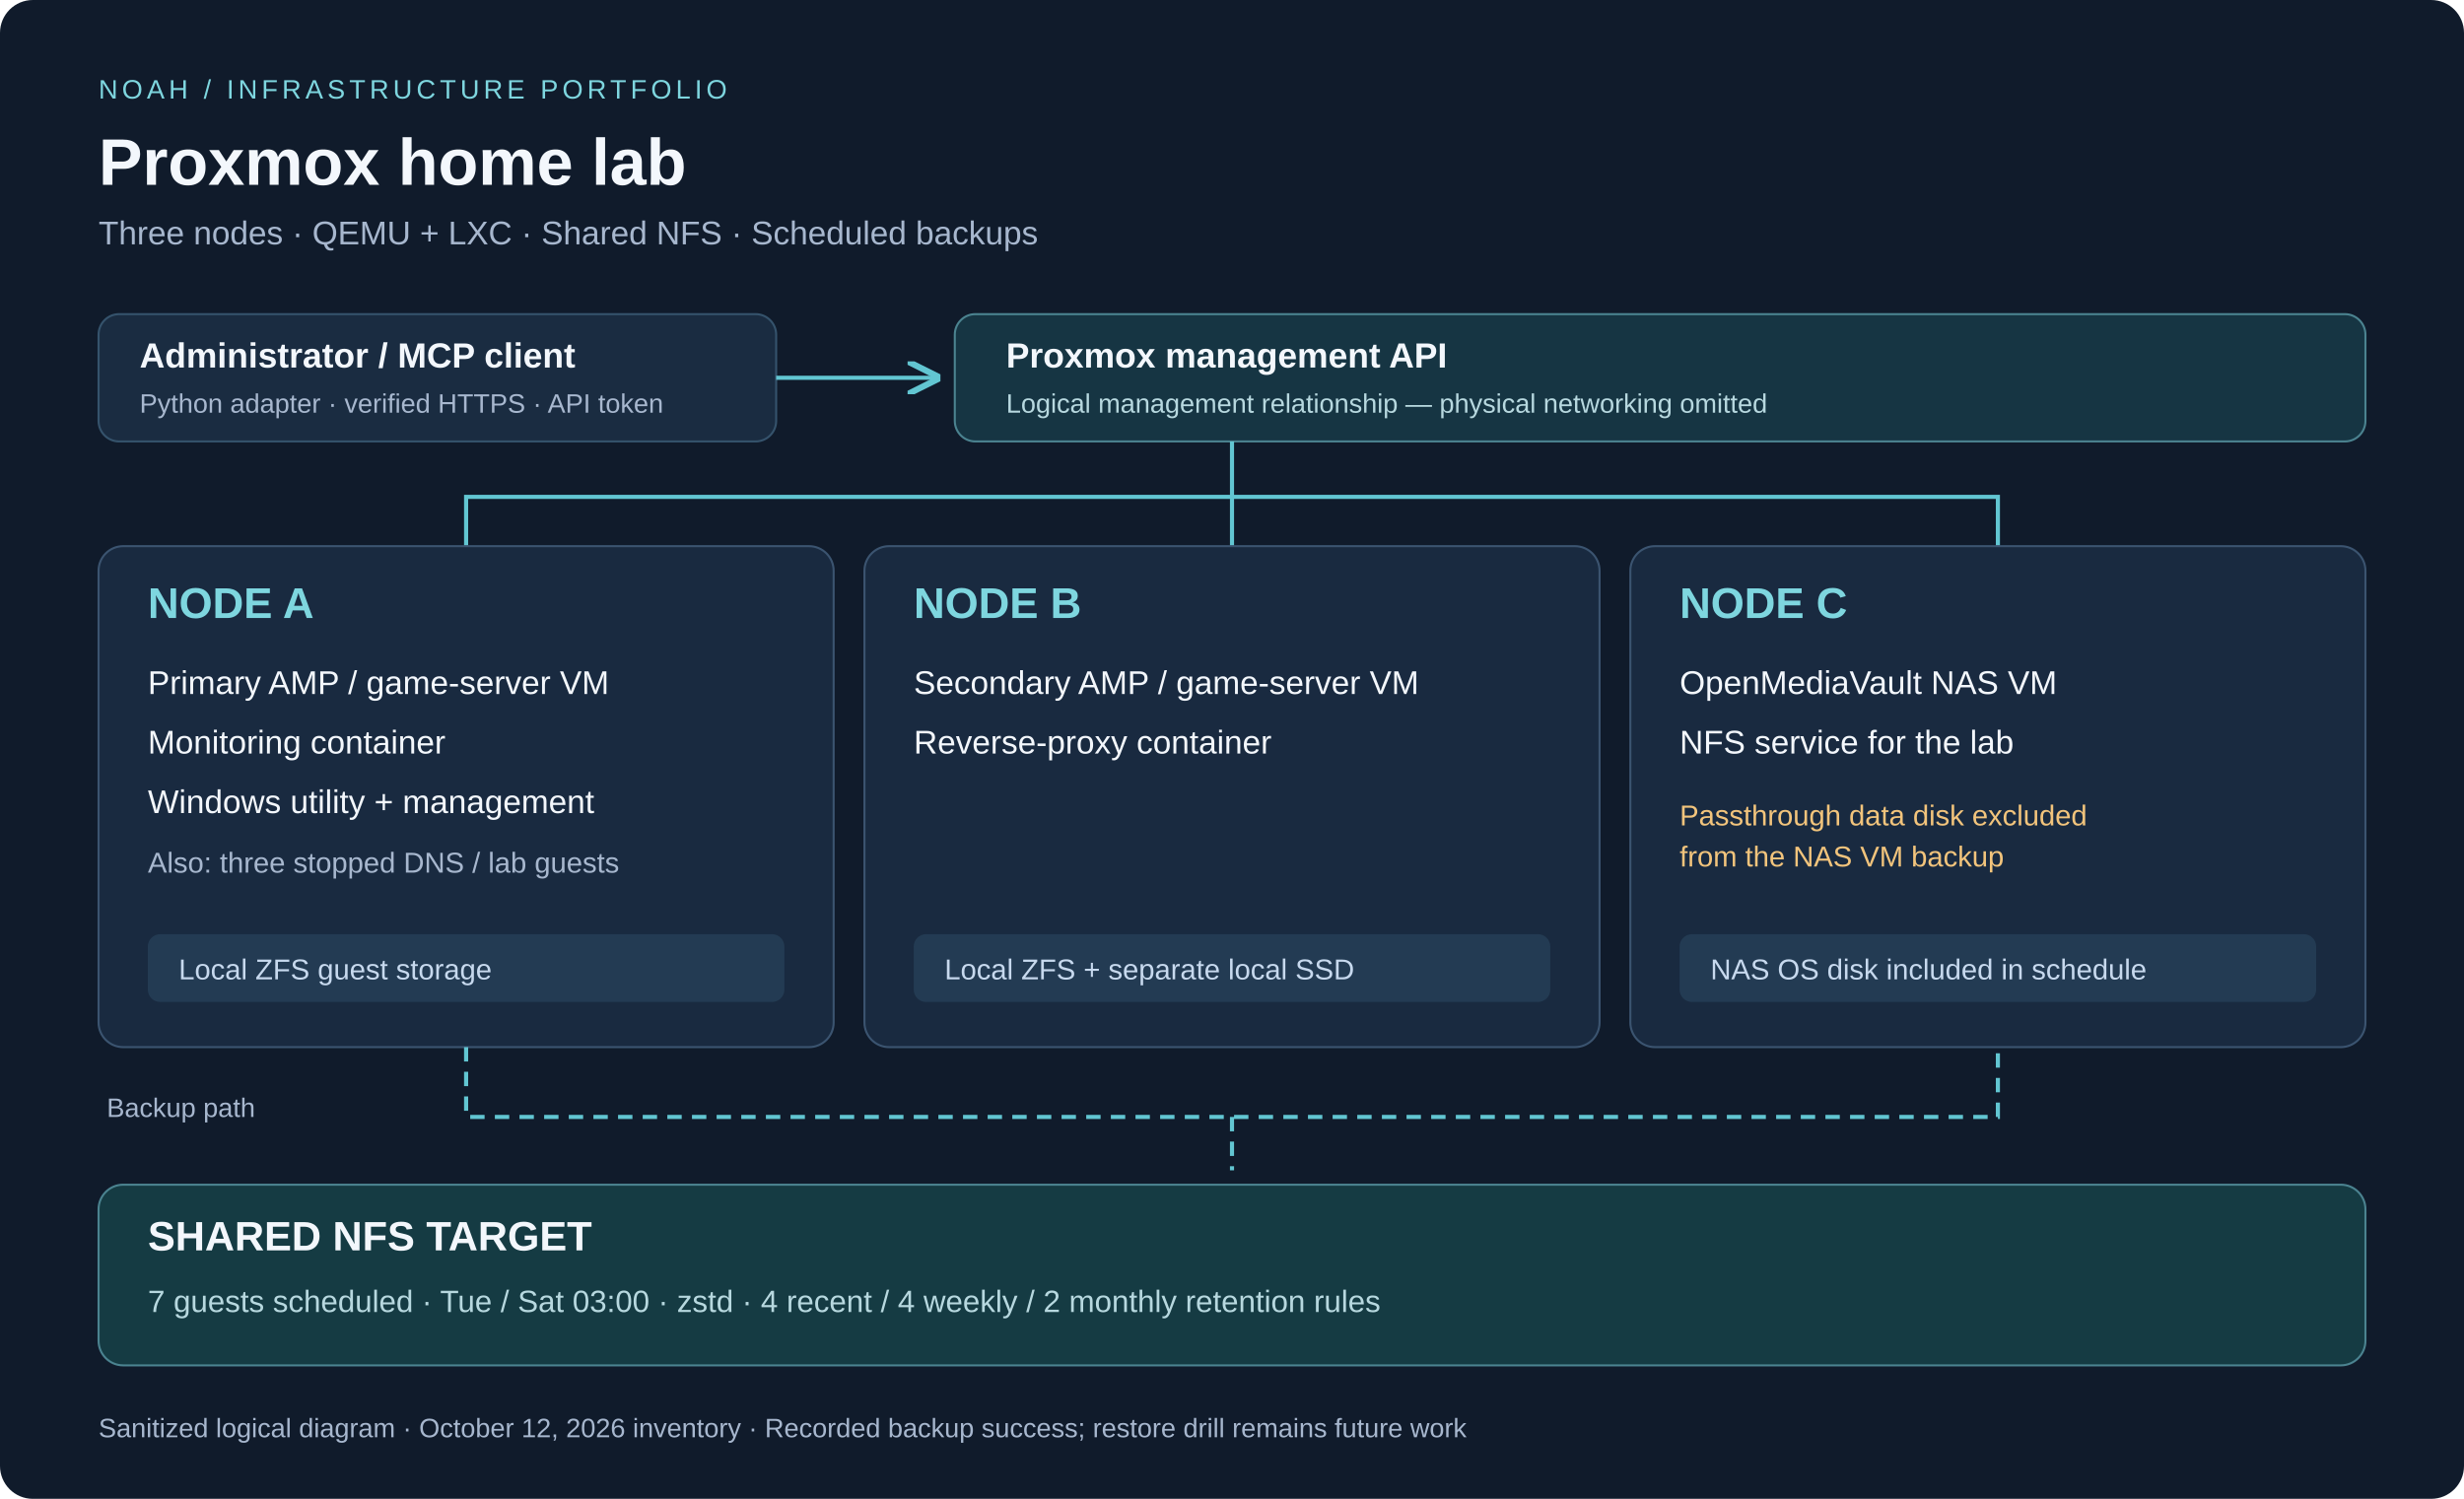
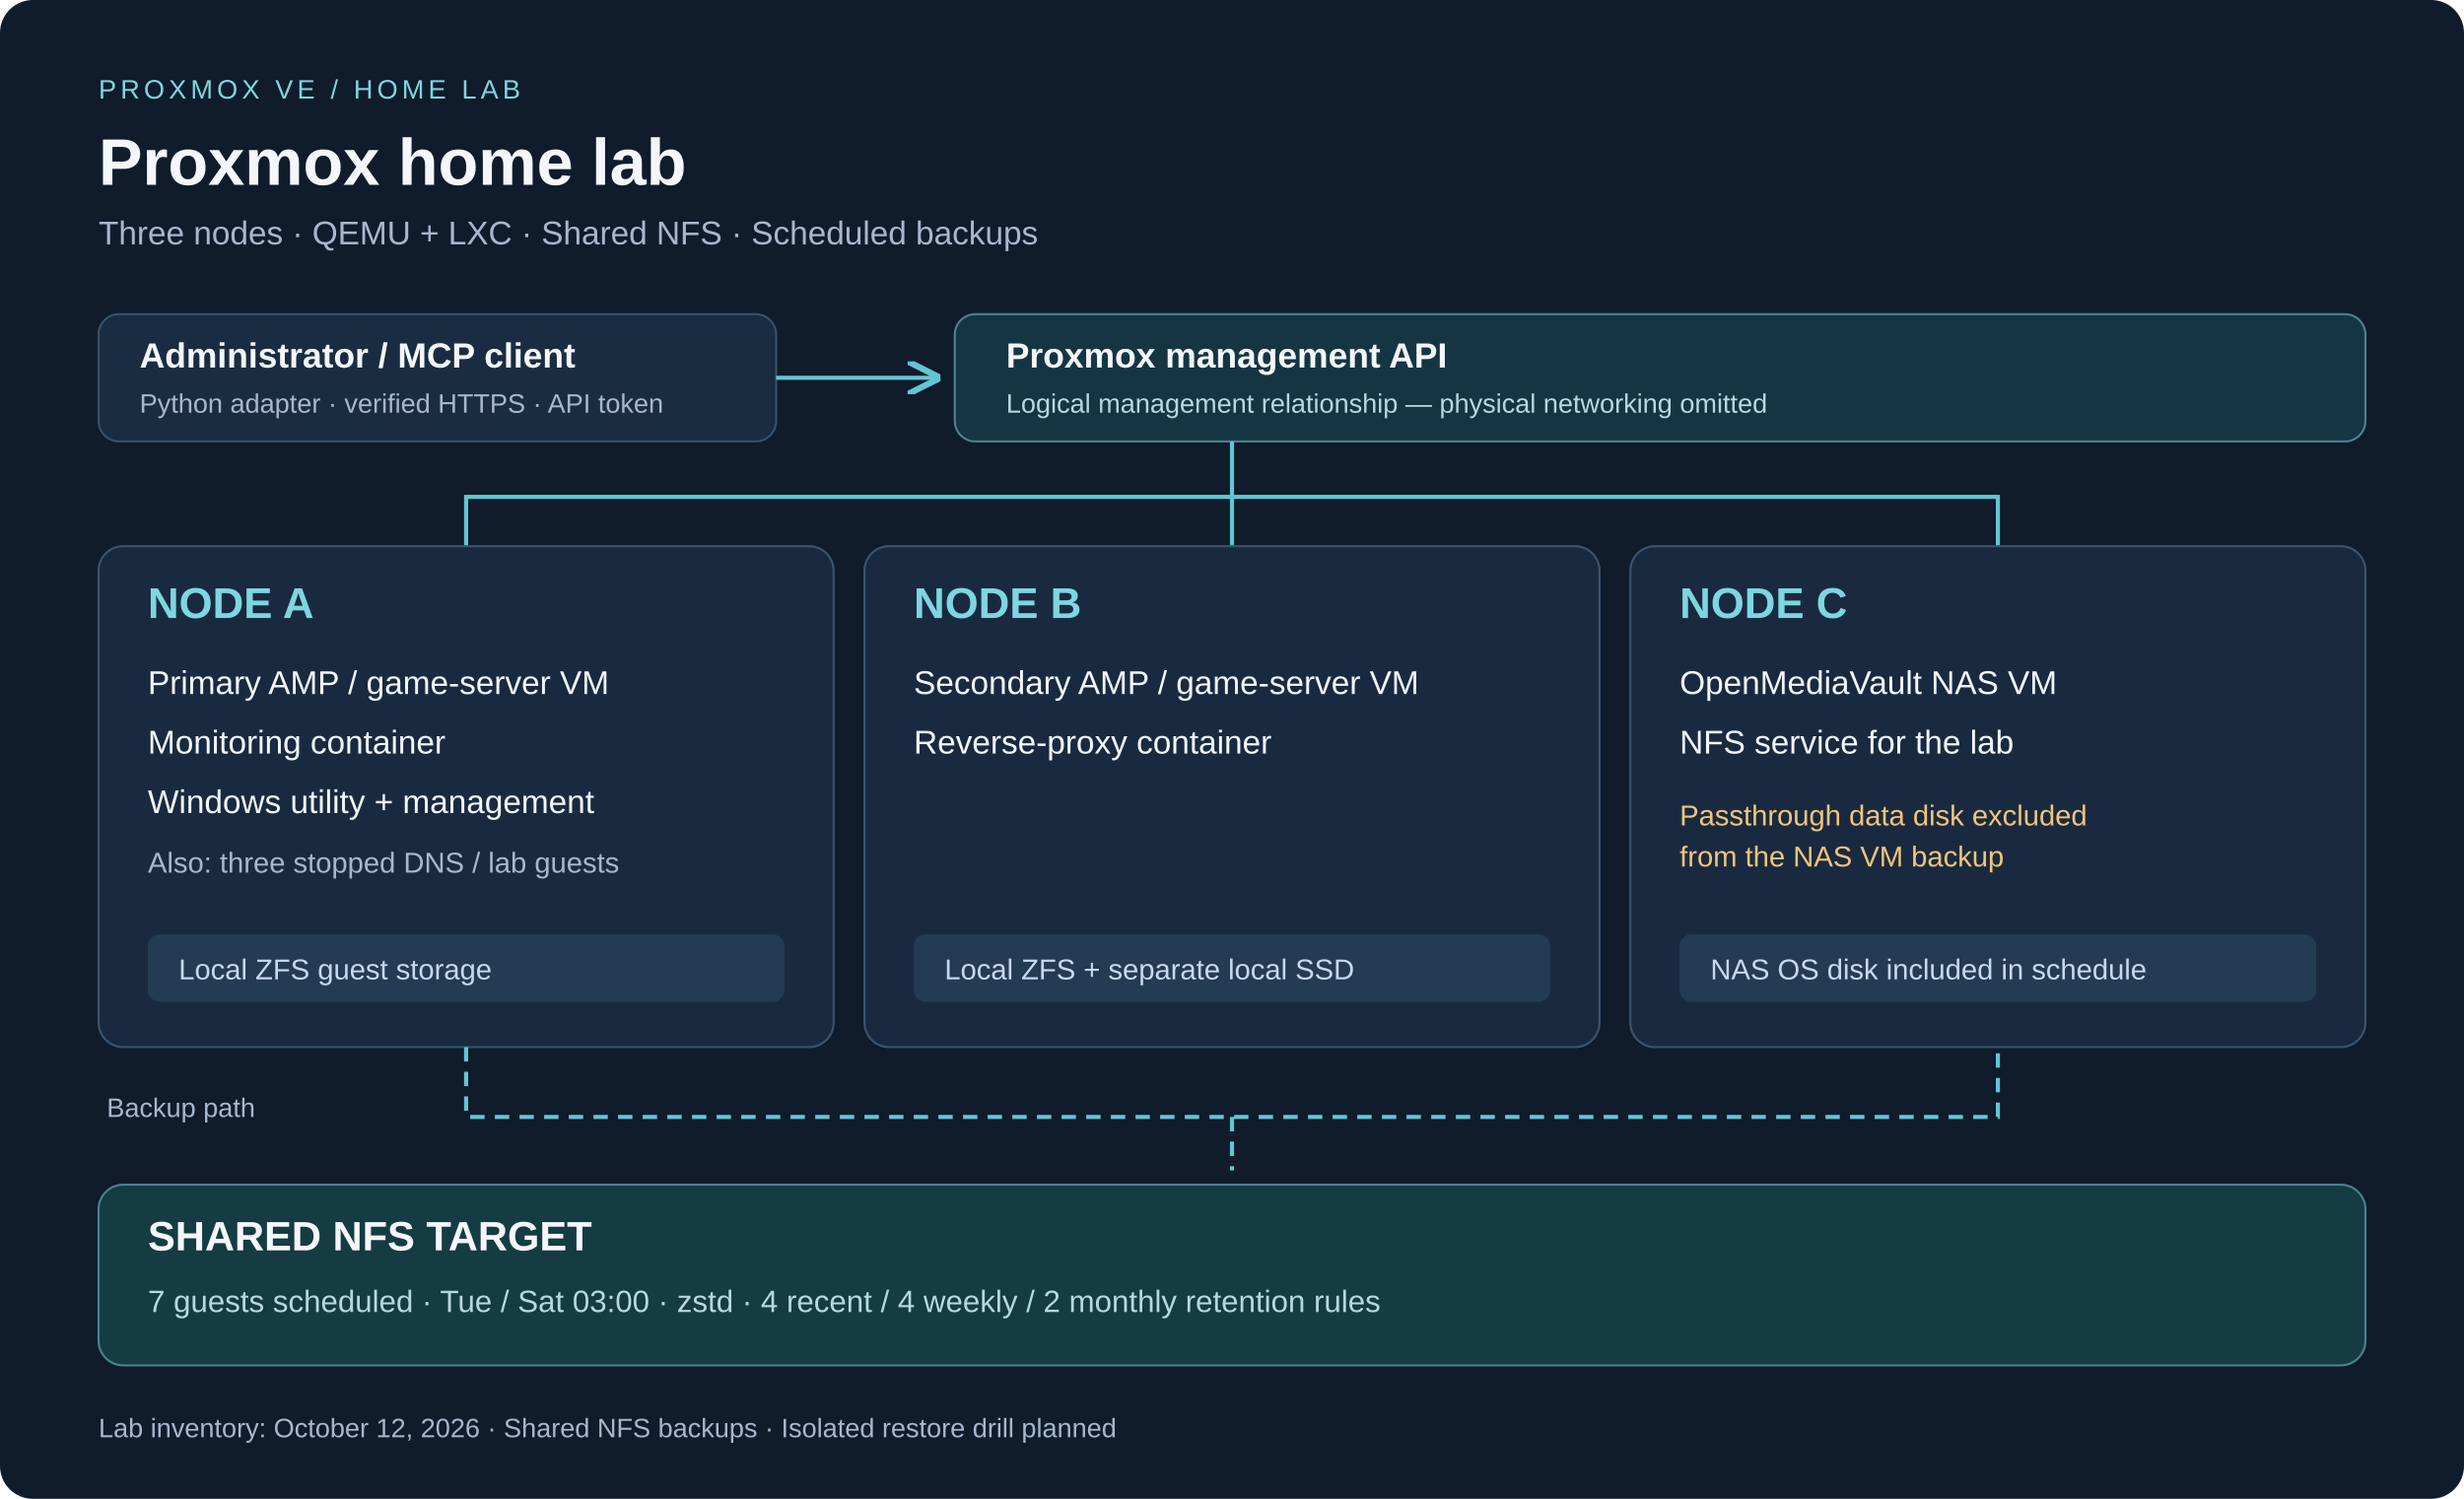
<svg xmlns="http://www.w3.org/2000/svg" width="1200" height="730" viewBox="0 0 1200 730" role="img" aria-labelledby="title desc">
  <defs>
    <marker id="arrow" markerWidth="8" markerHeight="8" refX="7" refY="4" orient="auto">
      <path d="M0 0L8 4L0 8" fill="none" stroke="#62c6d2" stroke-width="1.5" />
    </marker>
  </defs>
  <rect width="1200" height="730" rx="16" fill="#101b2b" />
  <g font-family="Segoe UI,Arial,sans-serif">
-     <text x="48" y="48" fill="#7ed6df" font-size="13" letter-spacing="2">NOAH / INFRASTRUCTURE PORTFOLIO</text>
+     <text x="48" y="48" fill="#7ed6df" font-size="13" letter-spacing="2">PROXMOX VE / HOME LAB</text>
    <text x="48" y="90" fill="#f3f7fc" font-size="32" font-weight="700">Proxmox home lab</text>
    <text x="48" y="119" fill="#a7b7ce" font-size="16">Three nodes · QEMU + LXC · Shared NFS · Scheduled backups</text>
    <rect x="48" y="153" width="330" height="62" rx="10" fill="#1a2c41" stroke="#35536c" />
    <text x="68" y="179" fill="#f3f7fc" font-size="17" font-weight="600">Administrator / MCP client</text>
    <text x="68" y="201" fill="#a7b7ce" font-size="13">Python adapter · verified HTTPS · API token</text>
    <path d="M378 184H456" stroke="#62c6d2" stroke-width="2" marker-end="url(#arrow)" />
    <rect x="465" y="153" width="687" height="62" rx="10" fill="#163543" stroke="#4b8390" />
    <text x="490" y="179" fill="#f3f7fc" font-size="17" font-weight="600">Proxmox management API</text>
    <text x="490" y="201" fill="#b7d8df" font-size="13">Logical management relationship — physical networking omitted</text>
    <path d="M600 215V242H227V266 M600 242V266 M600 242H973V266" fill="none" stroke="#62c6d2" stroke-width="2" />
    <rect x="48" y="266" width="358" height="244" rx="12" fill="#192a40" stroke="#3b5470" />
    <rect x="421" y="266" width="358" height="244" rx="12" fill="#192a40" stroke="#3b5470" />
    <rect x="794" y="266" width="358" height="244" rx="12" fill="#192a40" stroke="#3b5470" />
    <text x="72" y="301" fill="#7ed6df" font-size="21" font-weight="700">NODE A</text>
    <text x="445" y="301" fill="#7ed6df" font-size="21" font-weight="700">NODE B</text>
    <text x="818" y="301" fill="#7ed6df" font-size="21" font-weight="700">NODE C</text>
    <g fill="#f3f7fc" font-size="16">
      <text x="72" y="338">Primary AMP / game-server VM</text>
      <text x="72" y="367">Monitoring container</text>
      <text x="72" y="396">Windows utility + management</text>
      <text x="445" y="338">Secondary AMP / game-server VM</text>
      <text x="445" y="367">Reverse-proxy container</text>
      <text x="818" y="338">OpenMediaVault NAS VM</text>
      <text x="818" y="367">NFS service for the lab</text>
    </g>
    <text x="72" y="425" fill="#a7b7ce" font-size="14">Also: three stopped DNS / lab guests</text>
    <text x="818" y="402" fill="#f2c47c" font-size="14">Passthrough data disk excluded</text>
    <text x="818" y="422" fill="#f2c47c" font-size="14">from the NAS VM backup</text>
    <rect x="72" y="455" width="310" height="33" rx="6" fill="#233b53" />
    <text x="87" y="477" fill="#c7d9ee" font-size="14">Local ZFS guest storage</text>
    <rect x="445" y="455" width="310" height="33" rx="6" fill="#233b53" />
    <text x="460" y="477" fill="#c7d9ee" font-size="14">Local ZFS + separate local SSD</text>
    <rect x="818" y="455" width="310" height="33" rx="6" fill="#233b53" />
    <text x="833" y="477" fill="#c7d9ee" font-size="14">NAS OS disk included in schedule</text>
    <path d="M227 510V544H973V510 M600 544V570" fill="none" stroke="#62c6d2" stroke-width="2" stroke-dasharray="7 5" />
    <text x="52" y="544" fill="#a7b7ce" font-size="13">Backup path</text>
    <rect x="48" y="577" width="1104" height="88" rx="12" fill="#153b43" stroke="#4b8390" />
    <text x="72" y="609" fill="#f3f7fc" font-size="20" font-weight="700">SHARED NFS TARGET</text>
    <text x="72" y="639" fill="#b7d8df" font-size="15">7 guests scheduled · Tue / Sat 03:00 · zstd · 4 recent / 4 weekly / 2 monthly retention rules</text>
-     <text x="48" y="700" fill="#a7b7ce" font-size="13">Sanitized logical diagram · October 12, 2026 inventory · Recorded backup success; restore drill remains future work</text>
+     <text x="48" y="700" fill="#a7b7ce" font-size="13">Lab inventory: October 12, 2026 · Shared NFS backups · Isolated restore drill planned</text>
  </g>
</svg>
